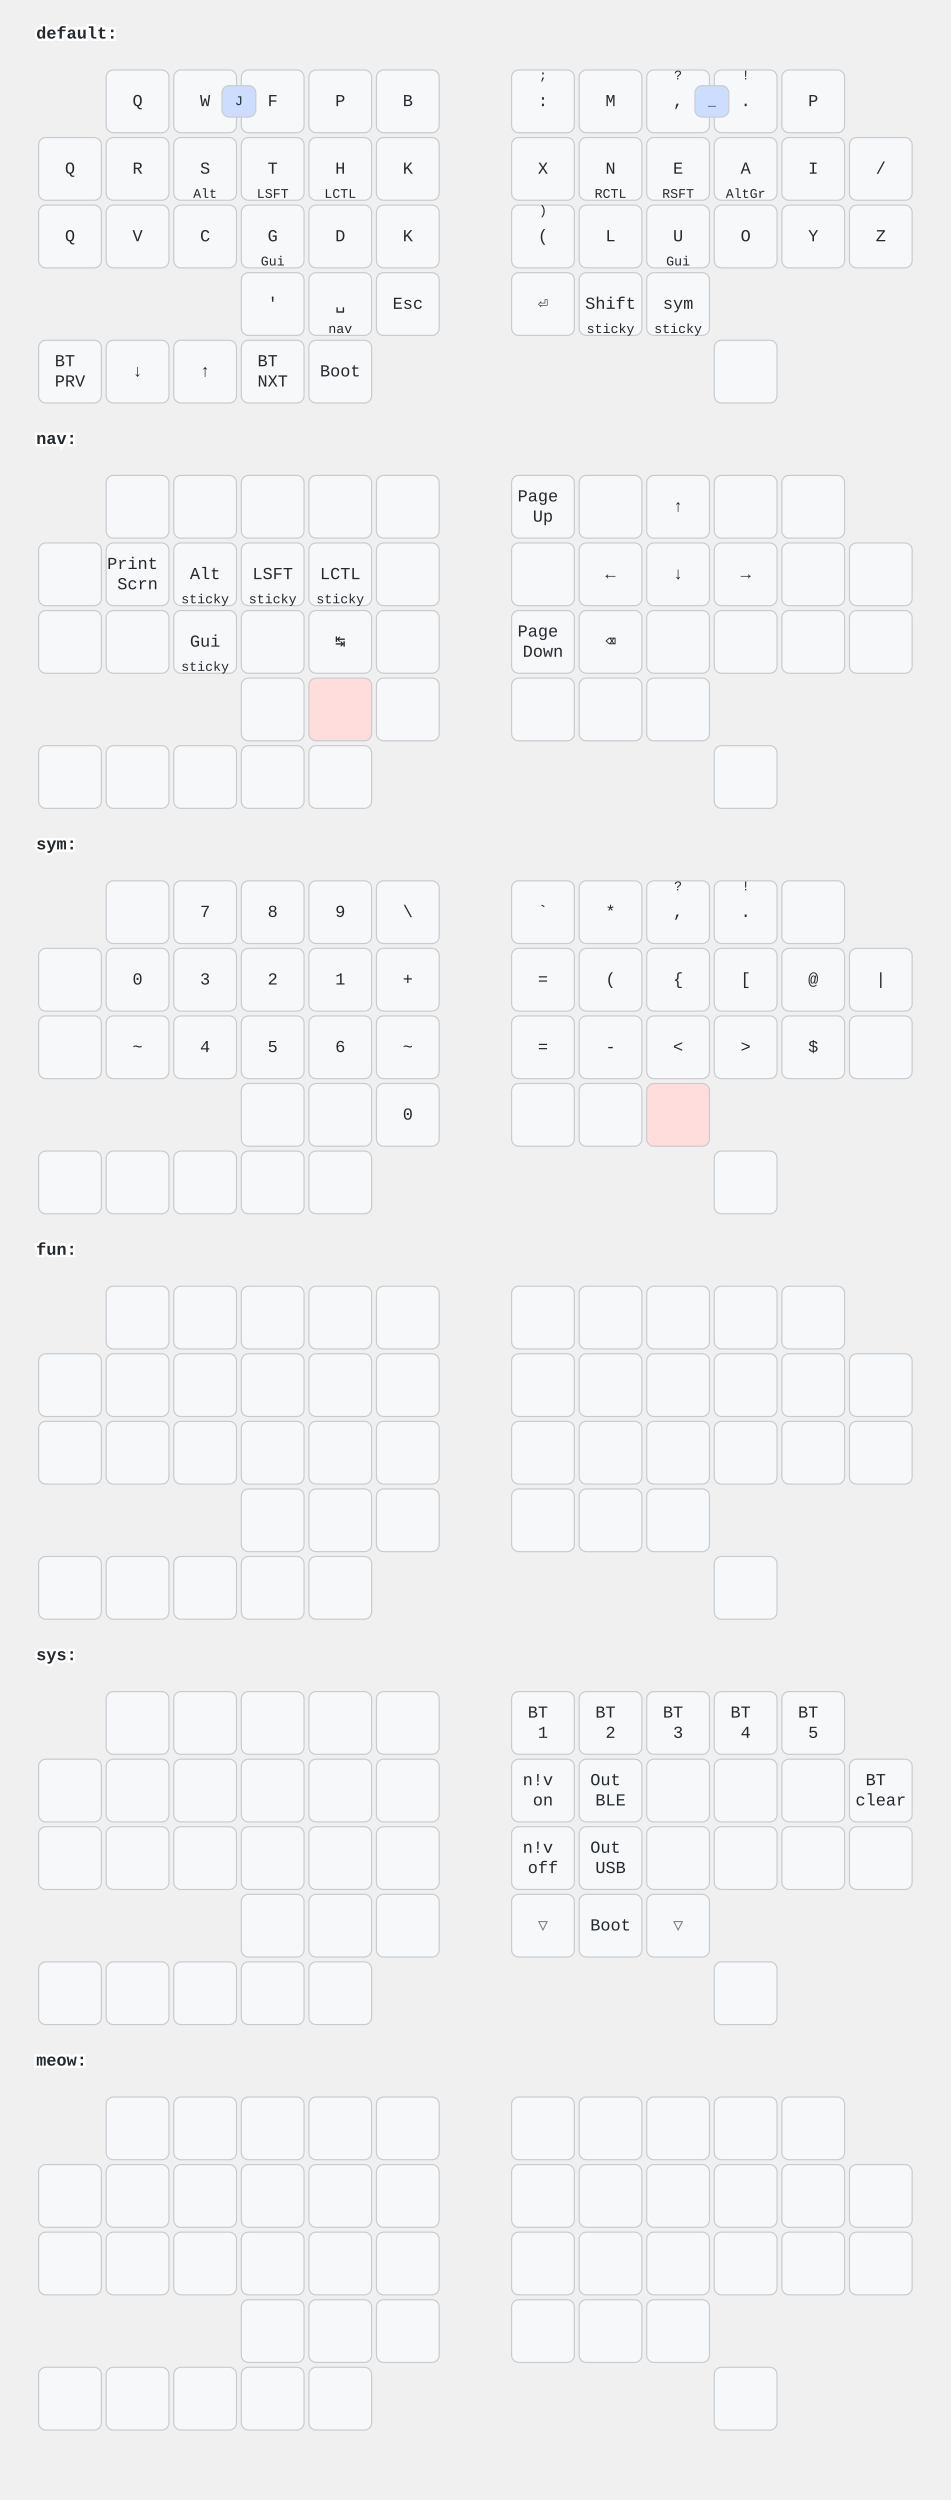
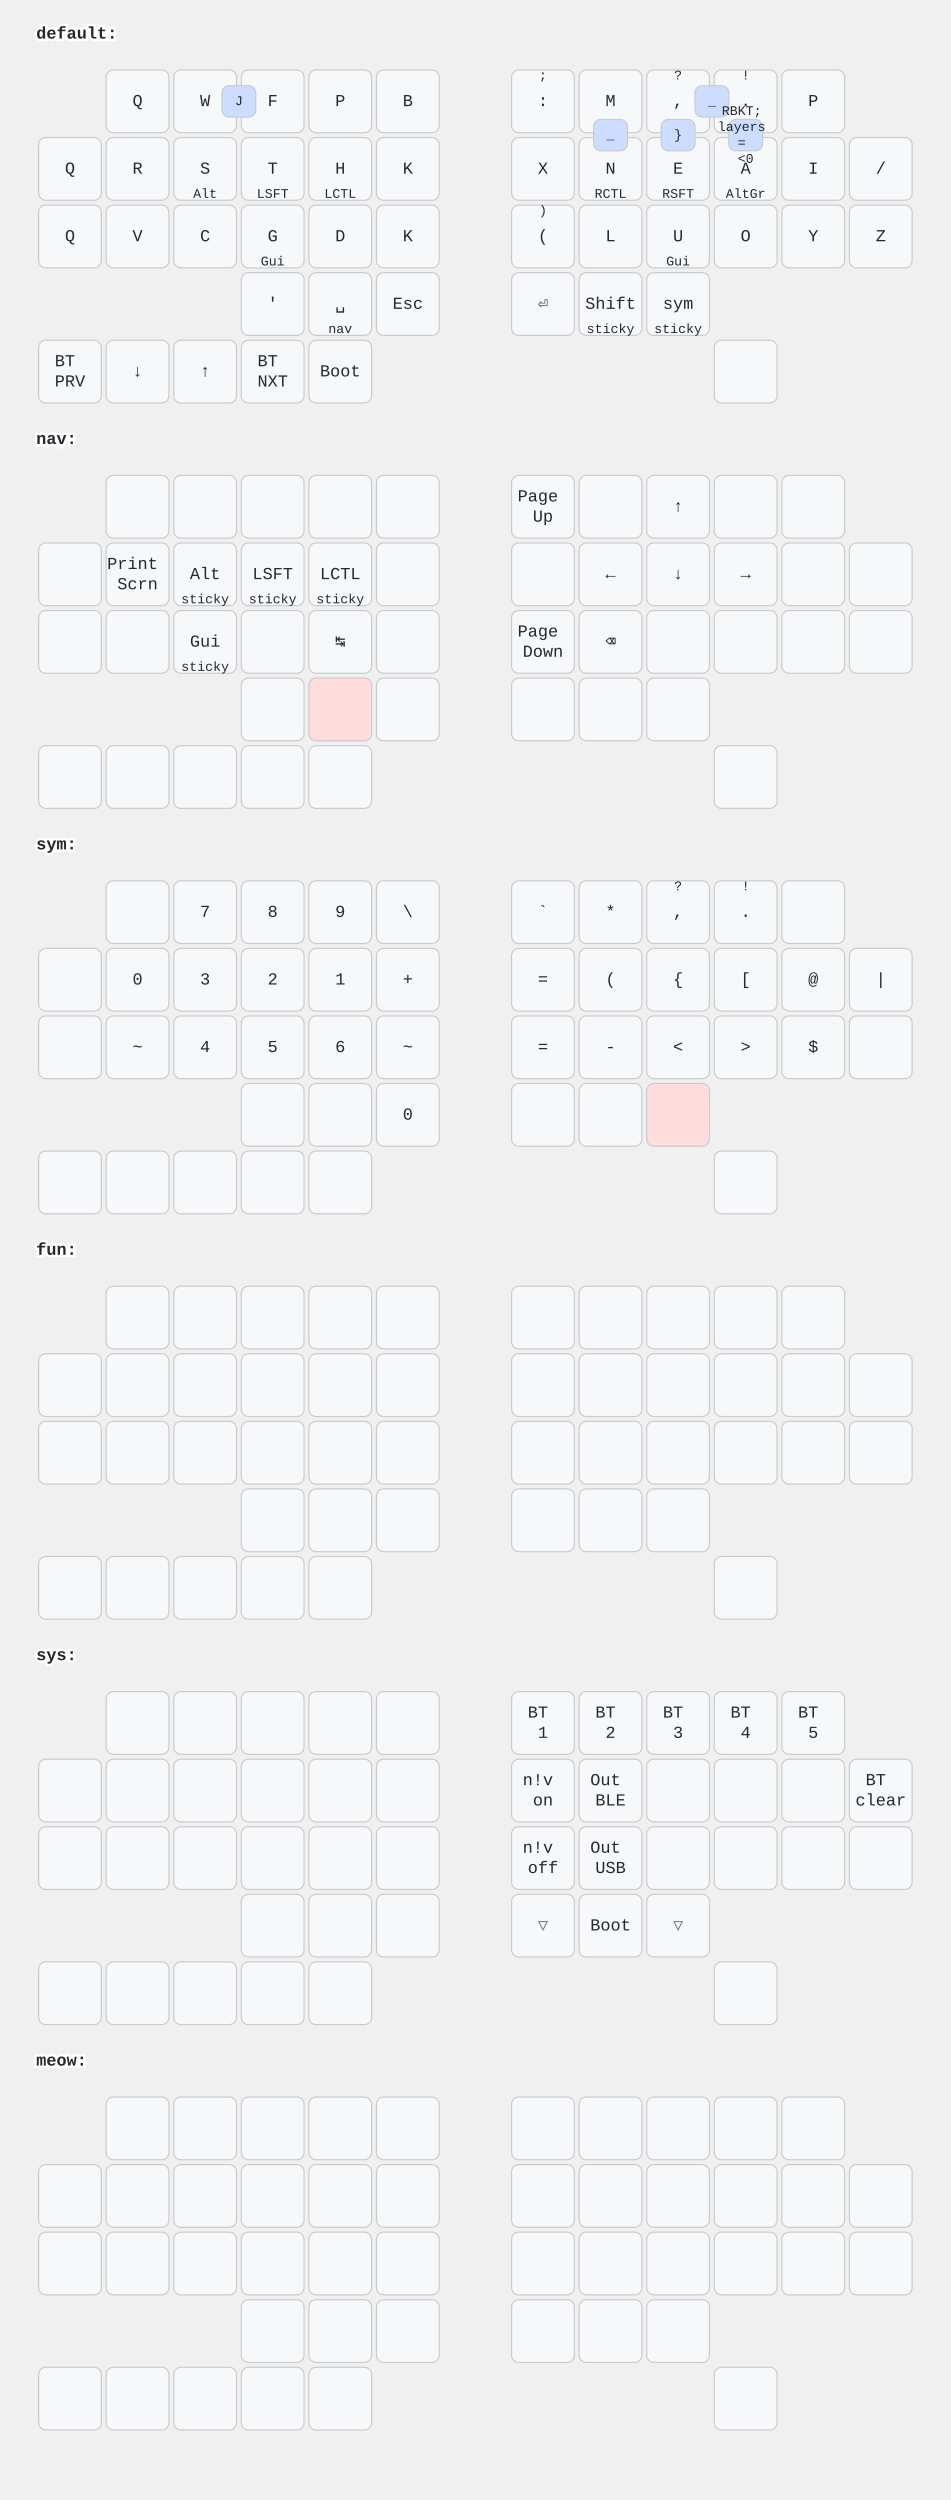
<svg xmlns="http://www.w3.org/2000/svg" width="788" height="2072" viewBox="0 0 788 2072" class="keymap">
  <style>/* inherit to force styles through use tags */
svg path {
    fill: inherit;
}

/* font and background color specifications */
svg.keymap {
    font-family: SFMono-Regular,Consolas,Liberation Mono,Menlo,monospace;
    font-size: 14px;
    font-kerning: normal;
    text-rendering: optimizeLegibility;
    fill: #24292e;
}

/* default key styling */
rect.key {
    fill: #f6f8fa;
}

rect.key, rect.combo {
    stroke: #c9cccf;
    stroke-width: 1;
}

/* default key side styling, only used is draw_key_sides is set */
rect.side {
    filter: brightness(90%);
}

/* color accent for combo boxes */
rect.combo, rect.combo-separate {
    fill: #cdf;
}

/* color accent for held keys */
rect.held, rect.combo.held {
    fill: #fdd;
}

/* color accent for ghost (optional) keys */
rect.ghost, rect.combo.ghost {
    stroke-dasharray: 4, 4;
    stroke-width: 2;
}

text {
    text-anchor: middle;
    dominant-baseline: middle;
}

/* styling for layer labels */
text.label {
    font-weight: bold;
    text-anchor: start;
    stroke: white;
    stroke-width: 4;
    paint-order: stroke;
}

/* styling for optional footer */
text.footer {
    text-anchor: end;
    dominant-baseline: auto;
    stroke: white;
    stroke-width: 4;
    paint-order: stroke;
}

/* styling for combo tap, and key hold/shifted label text */
text.combo, text.hold, text.shifted {
    font-size: 11px;
}

text.hold {
    text-anchor: middle;
    dominant-baseline: auto;
}

text.shifted {
    text-anchor: middle;
    dominant-baseline: hanging;
}

/* styling for hold/shifted label text in combo box */
text.combo.hold, text.combo.shifted {
    font-size: 8px;
}

/* lighter symbol for transparent keys */
text.trans {
    fill: #7b7e81;
}

/* styling for combo dendrons */
path.combo {
    stroke-width: 1;
    stroke: gray;
    fill: none;
}

/* Start Tabler Icons Cleanup */
/* cannot use height/width with glyphs */
.icon-tabler &gt; path {
    fill: inherit;
    stroke: inherit;
    stroke-width: 2;
}
/* hide tabler's default box */
.icon-tabler &gt; path[stroke="none"][fill="none"] {
    visibility: hidden;
}
/* End Tabler Icons Cleanup */
</style>
  <g transform="translate(30, 0)" class="layer-default">
    <text x="0" y="28" class="label">default:</text>
    <g transform="translate(0, 56)">
      <g transform="translate(84, 28)" class="key keypos-0">
        <rect rx="6" ry="6" x="-26" y="-26" width="52" height="52" class="key" />
        <text x="0" y="0" class="key tap">Q</text>
      </g>
      <g transform="translate(140, 28)" class="key keypos-1">
        <rect rx="6" ry="6" x="-26" y="-26" width="52" height="52" class="key" />
        <text x="0" y="0" class="key tap">W</text>
      </g>
      <g transform="translate(196, 28)" class="key keypos-2">
        <rect rx="6" ry="6" x="-26" y="-26" width="52" height="52" class="key" />
        <text x="0" y="0" class="key tap">F</text>
      </g>
      <g transform="translate(252, 28)" class="key keypos-3">
        <rect rx="6" ry="6" x="-26" y="-26" width="52" height="52" class="key" />
        <text x="0" y="0" class="key tap">P</text>
      </g>
      <g transform="translate(308, 28)" class="key keypos-4">
        <rect rx="6" ry="6" x="-26" y="-26" width="52" height="52" class="key" />
        <text x="0" y="0" class="key tap">B</text>
      </g>
      <g transform="translate(420, 28)" class="key keypos-5">
        <rect rx="6" ry="6" x="-26" y="-26" width="52" height="52" class="key" />
        <text x="0" y="0" class="key tap">:</text>
        <text x="0" y="-24" class="key shifted">;</text>
      </g>
      <g transform="translate(476, 28)" class="key keypos-6">
        <rect rx="6" ry="6" x="-26" y="-26" width="52" height="52" class="key" />
        <text x="0" y="0" class="key tap">M</text>
      </g>
      <g transform="translate(532, 28)" class="key keypos-7">
        <rect rx="6" ry="6" x="-26" y="-26" width="52" height="52" class="key" />
        <text x="0" y="0" class="key tap">,</text>
        <text x="0" y="-24" class="key shifted">?</text>
      </g>
      <g transform="translate(588, 28)" class="key keypos-8">
        <rect rx="6" ry="6" x="-26" y="-26" width="52" height="52" class="key" />
        <text x="0" y="0" class="key tap">.</text>
        <text x="0" y="-24" class="key shifted">!</text>
      </g>
      <g transform="translate(644, 28)" class="key keypos-9">
        <rect rx="6" ry="6" x="-26" y="-26" width="52" height="52" class="key" />
        <text x="0" y="0" class="key tap">P</text>
      </g>
      <g transform="translate(28, 84)" class="key keypos-10">
        <rect rx="6" ry="6" x="-26" y="-26" width="52" height="52" class="key" />
        <text x="0" y="0" class="key tap">Q</text>
      </g>
      <g transform="translate(84, 84)" class="key keypos-11">
        <rect rx="6" ry="6" x="-26" y="-26" width="52" height="52" class="key" />
        <text x="0" y="0" class="key tap">R</text>
      </g>
      <g transform="translate(140, 84)" class="key keypos-12">
        <rect rx="6" ry="6" x="-26" y="-26" width="52" height="52" class="key" />
        <text x="0" y="0" class="key tap">S</text>
        <text x="0" y="24" class="key hold">Alt</text>
      </g>
      <g transform="translate(196, 84)" class="key keypos-13">
        <rect rx="6" ry="6" x="-26" y="-26" width="52" height="52" class="key" />
        <text x="0" y="0" class="key tap">T</text>
        <text x="0" y="24" class="key hold">LSFT</text>
      </g>
      <g transform="translate(252, 84)" class="key keypos-14">
        <rect rx="6" ry="6" x="-26" y="-26" width="52" height="52" class="key" />
        <text x="0" y="0" class="key tap">H</text>
        <text x="0" y="24" class="key hold">LCTL</text>
      </g>
      <g transform="translate(308, 84)" class="key keypos-15">
        <rect rx="6" ry="6" x="-26" y="-26" width="52" height="52" class="key" />
        <text x="0" y="0" class="key tap">K</text>
      </g>
      <g transform="translate(420, 84)" class="key keypos-16">
        <rect rx="6" ry="6" x="-26" y="-26" width="52" height="52" class="key" />
        <text x="0" y="0" class="key tap">X</text>
      </g>
      <g transform="translate(476, 84)" class="key keypos-17">
        <rect rx="6" ry="6" x="-26" y="-26" width="52" height="52" class="key" />
        <text x="0" y="0" class="key tap">N</text>
        <text x="0" y="24" class="key hold">RCTL</text>
      </g>
      <g transform="translate(532, 84)" class="key keypos-18">
        <rect rx="6" ry="6" x="-26" y="-26" width="52" height="52" class="key" />
        <text x="0" y="0" class="key tap">E</text>
        <text x="0" y="24" class="key hold">RSFT</text>
      </g>
      <g transform="translate(588, 84)" class="key keypos-19">
        <rect rx="6" ry="6" x="-26" y="-26" width="52" height="52" class="key" />
        <text x="0" y="0" class="key tap">A</text>
        <text x="0" y="24" class="key hold">AltGr</text>
      </g>
      <g transform="translate(644, 84)" class="key keypos-20">
        <rect rx="6" ry="6" x="-26" y="-26" width="52" height="52" class="key" />
        <text x="0" y="0" class="key tap">I</text>
      </g>
      <g transform="translate(700, 84)" class="key keypos-21">
        <rect rx="6" ry="6" x="-26" y="-26" width="52" height="52" class="key" />
        <text x="0" y="0" class="key tap">/</text>
      </g>
      <g transform="translate(28, 140)" class="key keypos-22">
        <rect rx="6" ry="6" x="-26" y="-26" width="52" height="52" class="key" />
        <text x="0" y="0" class="key tap">Q</text>
      </g>
      <g transform="translate(84, 140)" class="key keypos-23">
        <rect rx="6" ry="6" x="-26" y="-26" width="52" height="52" class="key" />
        <text x="0" y="0" class="key tap">V</text>
      </g>
      <g transform="translate(140, 140)" class="key keypos-24">
        <rect rx="6" ry="6" x="-26" y="-26" width="52" height="52" class="key" />
        <text x="0" y="0" class="key tap">C</text>
      </g>
      <g transform="translate(196, 140)" class="key keypos-25">
        <rect rx="6" ry="6" x="-26" y="-26" width="52" height="52" class="key" />
        <text x="0" y="0" class="key tap">G</text>
        <text x="0" y="24" class="key hold">Gui</text>
      </g>
      <g transform="translate(252, 140)" class="key keypos-26">
        <rect rx="6" ry="6" x="-26" y="-26" width="52" height="52" class="key" />
        <text x="0" y="0" class="key tap">D</text>
      </g>
      <g transform="translate(308, 140)" class="key keypos-27">
        <rect rx="6" ry="6" x="-26" y="-26" width="52" height="52" class="key" />
        <text x="0" y="0" class="key tap">K</text>
      </g>
      <g transform="translate(420, 140)" class="key keypos-28">
        <rect rx="6" ry="6" x="-26" y="-26" width="52" height="52" class="key" />
        <text x="0" y="0" class="key tap">(</text>
        <text x="0" y="-24" class="key shifted">)</text>
      </g>
      <g transform="translate(476, 140)" class="key keypos-29">
        <rect rx="6" ry="6" x="-26" y="-26" width="52" height="52" class="key" />
        <text x="0" y="0" class="key tap">L</text>
      </g>
      <g transform="translate(532, 140)" class="key keypos-30">
        <rect rx="6" ry="6" x="-26" y="-26" width="52" height="52" class="key" />
        <text x="0" y="0" class="key tap">U</text>
        <text x="0" y="24" class="key hold">Gui</text>
      </g>
      <g transform="translate(588, 140)" class="key keypos-31">
        <rect rx="6" ry="6" x="-26" y="-26" width="52" height="52" class="key" />
        <text x="0" y="0" class="key tap">O</text>
      </g>
      <g transform="translate(644, 140)" class="key keypos-32">
        <rect rx="6" ry="6" x="-26" y="-26" width="52" height="52" class="key" />
        <text x="0" y="0" class="key tap">Y</text>
      </g>
      <g transform="translate(700, 140)" class="key keypos-33">
        <rect rx="6" ry="6" x="-26" y="-26" width="52" height="52" class="key" />
        <text x="0" y="0" class="key tap">Z</text>
      </g>
      <g transform="translate(196, 196)" class="key keypos-34">
        <rect rx="6" ry="6" x="-26" y="-26" width="52" height="52" class="key" />
        <text x="0" y="0" class="key tap">'</text>
      </g>
      <g transform="translate(252, 196)" class="key keypos-35">
        <rect rx="6" ry="6" x="-26" y="-26" width="52" height="52" class="key" />
        <text x="0" y="0" class="key tap">␣</text>
        <text x="0" y="24" class="key hold">nav</text>
      </g>
      <g transform="translate(308, 196)" class="key keypos-36">
        <rect rx="6" ry="6" x="-26" y="-26" width="52" height="52" class="key" />
        <text x="0" y="0" class="key tap">Esc</text>
      </g>
      <g transform="translate(420, 196)" class="key keypos-37">
        <rect rx="6" ry="6" x="-26" y="-26" width="52" height="52" class="key" />
        <text x="0" y="0" class="key tap">⏎</text>
      </g>
      <g transform="translate(476, 196)" class="key keypos-38">
        <rect rx="6" ry="6" x="-26" y="-26" width="52" height="52" class="key" />
        <text x="0" y="0" class="key tap">Shift</text>
        <text x="0" y="24" class="key hold">sticky</text>
      </g>
      <g transform="translate(532, 196)" class="key keypos-39">
        <rect rx="6" ry="6" x="-26" y="-26" width="52" height="52" class="key" />
        <text x="0" y="0" class="key tap">sym</text>
        <text x="0" y="24" class="key hold">sticky</text>
      </g>
      <g transform="translate(28, 252)" class="key keypos-40">
        <rect rx="6" ry="6" x="-26" y="-26" width="52" height="52" class="key" />
        <text x="0" y="0" class="key tap">
          <tspan x="0" dy="-0.6em">BT</tspan>
          <tspan x="0" dy="1.2em">PRV</tspan>
        </text>
      </g>
      <g transform="translate(84, 252)" class="key keypos-41">
        <rect rx="6" ry="6" x="-26" y="-26" width="52" height="52" class="key" />
        <text x="0" y="0" class="key tap">↓</text>
      </g>
      <g transform="translate(140, 252)" class="key keypos-42">
        <rect rx="6" ry="6" x="-26" y="-26" width="52" height="52" class="key" />
        <text x="0" y="0" class="key tap">↑</text>
      </g>
      <g transform="translate(196, 252)" class="key keypos-43">
        <rect rx="6" ry="6" x="-26" y="-26" width="52" height="52" class="key" />
        <text x="0" y="0" class="key tap">
          <tspan x="0" dy="-0.6em">BT</tspan>
          <tspan x="0" dy="1.2em">NXT</tspan>
        </text>
      </g>
      <g transform="translate(252, 252)" class="key keypos-44">
        <rect rx="6" ry="6" x="-26" y="-26" width="52" height="52" class="key" />
        <text x="0" y="0" class="key tap">Boot</text>
      </g>
      <g transform="translate(588, 252)" class="key keypos-45">
        <rect rx="6" ry="6" x="-26" y="-26" width="52" height="52" class="key" />
      </g>
      <g class="combo combopos-0">
        <rect rx="6" ry="6" x="154" y="15" width="28" height="26" class="combo" />
        <text x="168" y="28" class="combo tap">J</text>
      </g>
      <g class="combo combopos-1">
        <rect rx="6" ry="6" x="546" y="15" width="28" height="26" class="combo" />
        <text x="560" y="28" class="combo tap">_</text>
      </g>
+       <g class="combo combopos-2">
+         <rect rx="6" ry="6" x="462" y="43" width="28" height="26" class="combo" />
+         <text x="476" y="56" class="combo tap">_</text>
+       </g>
+       <g class="combo combopos-3">
+         <rect rx="6" ry="6" x="574" y="43" width="28" height="26" class="combo" />
+         <text x="588" y="56" class="combo tap">
+           <tspan x="588" dy="-1.8em">RBKT;</tspan>
+           <tspan x="588" dy="1.2em">layers</tspan>
+           <tspan x="588" dy="1.2em">=</tspan>
+           <tspan x="588" dy="1.2em">&lt;0</tspan>
+         </text>
+       </g>
+       <g class="combo combopos-4">
+         <rect rx="6" ry="6" x="518" y="43" width="28" height="26" class="combo" />
+         <text x="532" y="56" class="combo tap">}</text>
+       </g>
    </g>
  </g>
  <g transform="translate(30, 336)" class="layer-nav">
    <text x="0" y="28" class="label">nav:</text>
    <g transform="translate(0, 56)">
      <g transform="translate(84, 28)" class="key keypos-0">
        <rect rx="6" ry="6" x="-26" y="-26" width="52" height="52" class="key" />
      </g>
      <g transform="translate(140, 28)" class="key keypos-1">
        <rect rx="6" ry="6" x="-26" y="-26" width="52" height="52" class="key" />
      </g>
      <g transform="translate(196, 28)" class="key keypos-2">
        <rect rx="6" ry="6" x="-26" y="-26" width="52" height="52" class="key" />
      </g>
      <g transform="translate(252, 28)" class="key keypos-3">
        <rect rx="6" ry="6" x="-26" y="-26" width="52" height="52" class="key" />
      </g>
      <g transform="translate(308, 28)" class="key keypos-4">
        <rect rx="6" ry="6" x="-26" y="-26" width="52" height="52" class="key" />
      </g>
      <g transform="translate(420, 28)" class="key keypos-5">
        <rect rx="6" ry="6" x="-26" y="-26" width="52" height="52" class="key" />
        <text x="0" y="0" class="key tap">
          <tspan x="0" dy="-0.6em">Page</tspan>
          <tspan x="0" dy="1.2em">Up</tspan>
        </text>
      </g>
      <g transform="translate(476, 28)" class="key keypos-6">
        <rect rx="6" ry="6" x="-26" y="-26" width="52" height="52" class="key" />
      </g>
      <g transform="translate(532, 28)" class="key keypos-7">
        <rect rx="6" ry="6" x="-26" y="-26" width="52" height="52" class="key" />
        <text x="0" y="0" class="key tap">↑</text>
      </g>
      <g transform="translate(588, 28)" class="key keypos-8">
        <rect rx="6" ry="6" x="-26" y="-26" width="52" height="52" class="key" />
      </g>
      <g transform="translate(644, 28)" class="key keypos-9">
        <rect rx="6" ry="6" x="-26" y="-26" width="52" height="52" class="key" />
      </g>
      <g transform="translate(28, 84)" class="key keypos-10">
        <rect rx="6" ry="6" x="-26" y="-26" width="52" height="52" class="key" />
      </g>
      <g transform="translate(84, 84)" class="key keypos-11">
        <rect rx="6" ry="6" x="-26" y="-26" width="52" height="52" class="key" />
        <text x="0" y="0" class="key tap">
          <tspan x="0" dy="-0.6em">Print</tspan>
          <tspan x="0" dy="1.2em">Scrn</tspan>
        </text>
      </g>
      <g transform="translate(140, 84)" class="key keypos-12">
        <rect rx="6" ry="6" x="-26" y="-26" width="52" height="52" class="key" />
        <text x="0" y="0" class="key tap">Alt</text>
        <text x="0" y="24" class="key hold">sticky</text>
      </g>
      <g transform="translate(196, 84)" class="key keypos-13">
        <rect rx="6" ry="6" x="-26" y="-26" width="52" height="52" class="key" />
        <text x="0" y="0" class="key tap">LSFT</text>
        <text x="0" y="24" class="key hold">sticky</text>
      </g>
      <g transform="translate(252, 84)" class="key keypos-14">
        <rect rx="6" ry="6" x="-26" y="-26" width="52" height="52" class="key" />
        <text x="0" y="0" class="key tap">LCTL</text>
        <text x="0" y="24" class="key hold">sticky</text>
      </g>
      <g transform="translate(308, 84)" class="key keypos-15">
        <rect rx="6" ry="6" x="-26" y="-26" width="52" height="52" class="key" />
      </g>
      <g transform="translate(420, 84)" class="key keypos-16">
        <rect rx="6" ry="6" x="-26" y="-26" width="52" height="52" class="key" />
      </g>
      <g transform="translate(476, 84)" class="key keypos-17">
        <rect rx="6" ry="6" x="-26" y="-26" width="52" height="52" class="key" />
        <text x="0" y="0" class="key tap">←</text>
      </g>
      <g transform="translate(532, 84)" class="key keypos-18">
        <rect rx="6" ry="6" x="-26" y="-26" width="52" height="52" class="key" />
        <text x="0" y="0" class="key tap">↓</text>
      </g>
      <g transform="translate(588, 84)" class="key keypos-19">
        <rect rx="6" ry="6" x="-26" y="-26" width="52" height="52" class="key" />
        <text x="0" y="0" class="key tap">→</text>
      </g>
      <g transform="translate(644, 84)" class="key keypos-20">
        <rect rx="6" ry="6" x="-26" y="-26" width="52" height="52" class="key" />
      </g>
      <g transform="translate(700, 84)" class="key keypos-21">
        <rect rx="6" ry="6" x="-26" y="-26" width="52" height="52" class="key" />
      </g>
      <g transform="translate(28, 140)" class="key keypos-22">
        <rect rx="6" ry="6" x="-26" y="-26" width="52" height="52" class="key" />
      </g>
      <g transform="translate(84, 140)" class="key keypos-23">
        <rect rx="6" ry="6" x="-26" y="-26" width="52" height="52" class="key" />
      </g>
      <g transform="translate(140, 140)" class="key keypos-24">
        <rect rx="6" ry="6" x="-26" y="-26" width="52" height="52" class="key" />
        <text x="0" y="0" class="key tap">Gui</text>
        <text x="0" y="24" class="key hold">sticky</text>
      </g>
      <g transform="translate(196, 140)" class="key keypos-25">
        <rect rx="6" ry="6" x="-26" y="-26" width="52" height="52" class="key" />
      </g>
      <g transform="translate(252, 140)" class="key keypos-26">
        <rect rx="6" ry="6" x="-26" y="-26" width="52" height="52" class="key" />
        <text x="0" y="0" class="key tap">↹</text>
      </g>
      <g transform="translate(308, 140)" class="key keypos-27">
        <rect rx="6" ry="6" x="-26" y="-26" width="52" height="52" class="key" />
      </g>
      <g transform="translate(420, 140)" class="key keypos-28">
        <rect rx="6" ry="6" x="-26" y="-26" width="52" height="52" class="key" />
        <text x="0" y="0" class="key tap">
          <tspan x="0" dy="-0.6em">Page</tspan>
          <tspan x="0" dy="1.2em">Down</tspan>
        </text>
      </g>
      <g transform="translate(476, 140)" class="key keypos-29">
        <rect rx="6" ry="6" x="-26" y="-26" width="52" height="52" class="key" />
        <text x="0" y="0" class="key tap">⌫</text>
      </g>
      <g transform="translate(532, 140)" class="key keypos-30">
        <rect rx="6" ry="6" x="-26" y="-26" width="52" height="52" class="key" />
      </g>
      <g transform="translate(588, 140)" class="key keypos-31">
        <rect rx="6" ry="6" x="-26" y="-26" width="52" height="52" class="key" />
      </g>
      <g transform="translate(644, 140)" class="key keypos-32">
        <rect rx="6" ry="6" x="-26" y="-26" width="52" height="52" class="key" />
      </g>
      <g transform="translate(700, 140)" class="key keypos-33">
        <rect rx="6" ry="6" x="-26" y="-26" width="52" height="52" class="key" />
      </g>
      <g transform="translate(196, 196)" class="key keypos-34">
        <rect rx="6" ry="6" x="-26" y="-26" width="52" height="52" class="key" />
      </g>
      <g transform="translate(252, 196)" class="key held keypos-35">
        <rect rx="6" ry="6" x="-26" y="-26" width="52" height="52" class="key held" />
      </g>
      <g transform="translate(308, 196)" class="key keypos-36">
        <rect rx="6" ry="6" x="-26" y="-26" width="52" height="52" class="key" />
      </g>
      <g transform="translate(420, 196)" class="key keypos-37">
        <rect rx="6" ry="6" x="-26" y="-26" width="52" height="52" class="key" />
      </g>
      <g transform="translate(476, 196)" class="key keypos-38">
        <rect rx="6" ry="6" x="-26" y="-26" width="52" height="52" class="key" />
      </g>
      <g transform="translate(532, 196)" class="key keypos-39">
        <rect rx="6" ry="6" x="-26" y="-26" width="52" height="52" class="key" />
      </g>
      <g transform="translate(28, 252)" class="key keypos-40">
        <rect rx="6" ry="6" x="-26" y="-26" width="52" height="52" class="key" />
      </g>
      <g transform="translate(84, 252)" class="key keypos-41">
        <rect rx="6" ry="6" x="-26" y="-26" width="52" height="52" class="key" />
      </g>
      <g transform="translate(140, 252)" class="key keypos-42">
        <rect rx="6" ry="6" x="-26" y="-26" width="52" height="52" class="key" />
      </g>
      <g transform="translate(196, 252)" class="key keypos-43">
        <rect rx="6" ry="6" x="-26" y="-26" width="52" height="52" class="key" />
      </g>
      <g transform="translate(252, 252)" class="key keypos-44">
        <rect rx="6" ry="6" x="-26" y="-26" width="52" height="52" class="key" />
      </g>
      <g transform="translate(588, 252)" class="key keypos-45">
        <rect rx="6" ry="6" x="-26" y="-26" width="52" height="52" class="key" />
      </g>
    </g>
  </g>
  <g transform="translate(30, 672)" class="layer-sym">
    <text x="0" y="28" class="label">sym:</text>
    <g transform="translate(0, 56)">
      <g transform="translate(84, 28)" class="key keypos-0">
        <rect rx="6" ry="6" x="-26" y="-26" width="52" height="52" class="key" />
      </g>
      <g transform="translate(140, 28)" class="key keypos-1">
        <rect rx="6" ry="6" x="-26" y="-26" width="52" height="52" class="key" />
        <text x="0" y="0" class="key tap">7</text>
      </g>
      <g transform="translate(196, 28)" class="key keypos-2">
        <rect rx="6" ry="6" x="-26" y="-26" width="52" height="52" class="key" />
        <text x="0" y="0" class="key tap">8</text>
      </g>
      <g transform="translate(252, 28)" class="key keypos-3">
        <rect rx="6" ry="6" x="-26" y="-26" width="52" height="52" class="key" />
        <text x="0" y="0" class="key tap">9</text>
      </g>
      <g transform="translate(308, 28)" class="key keypos-4">
        <rect rx="6" ry="6" x="-26" y="-26" width="52" height="52" class="key" />
        <text x="0" y="0" class="key tap">\</text>
      </g>
      <g transform="translate(420, 28)" class="key keypos-5">
        <rect rx="6" ry="6" x="-26" y="-26" width="52" height="52" class="key" />
        <text x="0" y="0" class="key tap">`</text>
      </g>
      <g transform="translate(476, 28)" class="key keypos-6">
        <rect rx="6" ry="6" x="-26" y="-26" width="52" height="52" class="key" />
        <text x="0" y="0" class="key tap">*</text>
      </g>
      <g transform="translate(532, 28)" class="key keypos-7">
        <rect rx="6" ry="6" x="-26" y="-26" width="52" height="52" class="key" />
        <text x="0" y="0" class="key tap">,</text>
        <text x="0" y="-24" class="key shifted">?</text>
      </g>
      <g transform="translate(588, 28)" class="key keypos-8">
        <rect rx="6" ry="6" x="-26" y="-26" width="52" height="52" class="key" />
        <text x="0" y="0" class="key tap">.</text>
        <text x="0" y="-24" class="key shifted">!</text>
      </g>
      <g transform="translate(644, 28)" class="key keypos-9">
        <rect rx="6" ry="6" x="-26" y="-26" width="52" height="52" class="key" />
      </g>
      <g transform="translate(28, 84)" class="key keypos-10">
        <rect rx="6" ry="6" x="-26" y="-26" width="52" height="52" class="key" />
      </g>
      <g transform="translate(84, 84)" class="key keypos-11">
        <rect rx="6" ry="6" x="-26" y="-26" width="52" height="52" class="key" />
        <text x="0" y="0" class="key tap">0</text>
      </g>
      <g transform="translate(140, 84)" class="key keypos-12">
        <rect rx="6" ry="6" x="-26" y="-26" width="52" height="52" class="key" />
        <text x="0" y="0" class="key tap">3</text>
      </g>
      <g transform="translate(196, 84)" class="key keypos-13">
        <rect rx="6" ry="6" x="-26" y="-26" width="52" height="52" class="key" />
        <text x="0" y="0" class="key tap">2</text>
      </g>
      <g transform="translate(252, 84)" class="key keypos-14">
        <rect rx="6" ry="6" x="-26" y="-26" width="52" height="52" class="key" />
        <text x="0" y="0" class="key tap">1</text>
      </g>
      <g transform="translate(308, 84)" class="key keypos-15">
        <rect rx="6" ry="6" x="-26" y="-26" width="52" height="52" class="key" />
        <text x="0" y="0" class="key tap">+</text>
      </g>
      <g transform="translate(420, 84)" class="key keypos-16">
        <rect rx="6" ry="6" x="-26" y="-26" width="52" height="52" class="key" />
        <text x="0" y="0" class="key tap">=</text>
      </g>
      <g transform="translate(476, 84)" class="key keypos-17">
        <rect rx="6" ry="6" x="-26" y="-26" width="52" height="52" class="key" />
        <text x="0" y="0" class="key tap">(</text>
      </g>
      <g transform="translate(532, 84)" class="key keypos-18">
        <rect rx="6" ry="6" x="-26" y="-26" width="52" height="52" class="key" />
        <text x="0" y="0" class="key tap">{</text>
      </g>
      <g transform="translate(588, 84)" class="key keypos-19">
        <rect rx="6" ry="6" x="-26" y="-26" width="52" height="52" class="key" />
        <text x="0" y="0" class="key tap">[</text>
      </g>
      <g transform="translate(644, 84)" class="key keypos-20">
        <rect rx="6" ry="6" x="-26" y="-26" width="52" height="52" class="key" />
        <text x="0" y="0" class="key tap">@</text>
      </g>
      <g transform="translate(700, 84)" class="key keypos-21">
        <rect rx="6" ry="6" x="-26" y="-26" width="52" height="52" class="key" />
        <text x="0" y="0" class="key tap">|</text>
      </g>
      <g transform="translate(28, 140)" class="key keypos-22">
        <rect rx="6" ry="6" x="-26" y="-26" width="52" height="52" class="key" />
      </g>
      <g transform="translate(84, 140)" class="key keypos-23">
        <rect rx="6" ry="6" x="-26" y="-26" width="52" height="52" class="key" />
        <text x="0" y="0" class="key tap">~</text>
      </g>
      <g transform="translate(140, 140)" class="key keypos-24">
        <rect rx="6" ry="6" x="-26" y="-26" width="52" height="52" class="key" />
        <text x="0" y="0" class="key tap">4</text>
      </g>
      <g transform="translate(196, 140)" class="key keypos-25">
        <rect rx="6" ry="6" x="-26" y="-26" width="52" height="52" class="key" />
        <text x="0" y="0" class="key tap">5</text>
      </g>
      <g transform="translate(252, 140)" class="key keypos-26">
        <rect rx="6" ry="6" x="-26" y="-26" width="52" height="52" class="key" />
        <text x="0" y="0" class="key tap">6</text>
      </g>
      <g transform="translate(308, 140)" class="key keypos-27">
        <rect rx="6" ry="6" x="-26" y="-26" width="52" height="52" class="key" />
        <text x="0" y="0" class="key tap">~</text>
      </g>
      <g transform="translate(420, 140)" class="key keypos-28">
        <rect rx="6" ry="6" x="-26" y="-26" width="52" height="52" class="key" />
        <text x="0" y="0" class="key tap">=</text>
      </g>
      <g transform="translate(476, 140)" class="key keypos-29">
        <rect rx="6" ry="6" x="-26" y="-26" width="52" height="52" class="key" />
        <text x="0" y="0" class="key tap">-</text>
      </g>
      <g transform="translate(532, 140)" class="key keypos-30">
        <rect rx="6" ry="6" x="-26" y="-26" width="52" height="52" class="key" />
        <text x="0" y="0" class="key tap">&lt;</text>
      </g>
      <g transform="translate(588, 140)" class="key keypos-31">
        <rect rx="6" ry="6" x="-26" y="-26" width="52" height="52" class="key" />
        <text x="0" y="0" class="key tap">&gt;</text>
      </g>
      <g transform="translate(644, 140)" class="key keypos-32">
        <rect rx="6" ry="6" x="-26" y="-26" width="52" height="52" class="key" />
        <text x="0" y="0" class="key tap">$</text>
      </g>
      <g transform="translate(700, 140)" class="key keypos-33">
        <rect rx="6" ry="6" x="-26" y="-26" width="52" height="52" class="key" />
      </g>
      <g transform="translate(196, 196)" class="key keypos-34">
        <rect rx="6" ry="6" x="-26" y="-26" width="52" height="52" class="key" />
      </g>
      <g transform="translate(252, 196)" class="key keypos-35">
        <rect rx="6" ry="6" x="-26" y="-26" width="52" height="52" class="key" />
      </g>
      <g transform="translate(308, 196)" class="key keypos-36">
        <rect rx="6" ry="6" x="-26" y="-26" width="52" height="52" class="key" />
        <text x="0" y="0" class="key tap">0</text>
      </g>
      <g transform="translate(420, 196)" class="key keypos-37">
        <rect rx="6" ry="6" x="-26" y="-26" width="52" height="52" class="key" />
      </g>
      <g transform="translate(476, 196)" class="key keypos-38">
        <rect rx="6" ry="6" x="-26" y="-26" width="52" height="52" class="key" />
      </g>
      <g transform="translate(532, 196)" class="key held keypos-39">
        <rect rx="6" ry="6" x="-26" y="-26" width="52" height="52" class="key held" />
      </g>
      <g transform="translate(28, 252)" class="key keypos-40">
        <rect rx="6" ry="6" x="-26" y="-26" width="52" height="52" class="key" />
      </g>
      <g transform="translate(84, 252)" class="key keypos-41">
        <rect rx="6" ry="6" x="-26" y="-26" width="52" height="52" class="key" />
      </g>
      <g transform="translate(140, 252)" class="key keypos-42">
        <rect rx="6" ry="6" x="-26" y="-26" width="52" height="52" class="key" />
      </g>
      <g transform="translate(196, 252)" class="key keypos-43">
        <rect rx="6" ry="6" x="-26" y="-26" width="52" height="52" class="key" />
      </g>
      <g transform="translate(252, 252)" class="key keypos-44">
        <rect rx="6" ry="6" x="-26" y="-26" width="52" height="52" class="key" />
      </g>
      <g transform="translate(588, 252)" class="key keypos-45">
        <rect rx="6" ry="6" x="-26" y="-26" width="52" height="52" class="key" />
      </g>
    </g>
  </g>
  <g transform="translate(30, 1008)" class="layer-fun">
    <text x="0" y="28" class="label">fun:</text>
    <g transform="translate(0, 56)">
      <g transform="translate(84, 28)" class="key keypos-0">
        <rect rx="6" ry="6" x="-26" y="-26" width="52" height="52" class="key" />
      </g>
      <g transform="translate(140, 28)" class="key keypos-1">
        <rect rx="6" ry="6" x="-26" y="-26" width="52" height="52" class="key" />
      </g>
      <g transform="translate(196, 28)" class="key keypos-2">
        <rect rx="6" ry="6" x="-26" y="-26" width="52" height="52" class="key" />
      </g>
      <g transform="translate(252, 28)" class="key keypos-3">
        <rect rx="6" ry="6" x="-26" y="-26" width="52" height="52" class="key" />
      </g>
      <g transform="translate(308, 28)" class="key keypos-4">
        <rect rx="6" ry="6" x="-26" y="-26" width="52" height="52" class="key" />
      </g>
      <g transform="translate(420, 28)" class="key keypos-5">
        <rect rx="6" ry="6" x="-26" y="-26" width="52" height="52" class="key" />
      </g>
      <g transform="translate(476, 28)" class="key keypos-6">
        <rect rx="6" ry="6" x="-26" y="-26" width="52" height="52" class="key" />
      </g>
      <g transform="translate(532, 28)" class="key keypos-7">
        <rect rx="6" ry="6" x="-26" y="-26" width="52" height="52" class="key" />
      </g>
      <g transform="translate(588, 28)" class="key keypos-8">
        <rect rx="6" ry="6" x="-26" y="-26" width="52" height="52" class="key" />
      </g>
      <g transform="translate(644, 28)" class="key keypos-9">
        <rect rx="6" ry="6" x="-26" y="-26" width="52" height="52" class="key" />
      </g>
      <g transform="translate(28, 84)" class="key keypos-10">
        <rect rx="6" ry="6" x="-26" y="-26" width="52" height="52" class="key" />
      </g>
      <g transform="translate(84, 84)" class="key keypos-11">
        <rect rx="6" ry="6" x="-26" y="-26" width="52" height="52" class="key" />
      </g>
      <g transform="translate(140, 84)" class="key keypos-12">
        <rect rx="6" ry="6" x="-26" y="-26" width="52" height="52" class="key" />
      </g>
      <g transform="translate(196, 84)" class="key keypos-13">
        <rect rx="6" ry="6" x="-26" y="-26" width="52" height="52" class="key" />
      </g>
      <g transform="translate(252, 84)" class="key keypos-14">
        <rect rx="6" ry="6" x="-26" y="-26" width="52" height="52" class="key" />
      </g>
      <g transform="translate(308, 84)" class="key keypos-15">
        <rect rx="6" ry="6" x="-26" y="-26" width="52" height="52" class="key" />
      </g>
      <g transform="translate(420, 84)" class="key keypos-16">
        <rect rx="6" ry="6" x="-26" y="-26" width="52" height="52" class="key" />
      </g>
      <g transform="translate(476, 84)" class="key keypos-17">
        <rect rx="6" ry="6" x="-26" y="-26" width="52" height="52" class="key" />
      </g>
      <g transform="translate(532, 84)" class="key keypos-18">
        <rect rx="6" ry="6" x="-26" y="-26" width="52" height="52" class="key" />
      </g>
      <g transform="translate(588, 84)" class="key keypos-19">
        <rect rx="6" ry="6" x="-26" y="-26" width="52" height="52" class="key" />
      </g>
      <g transform="translate(644, 84)" class="key keypos-20">
        <rect rx="6" ry="6" x="-26" y="-26" width="52" height="52" class="key" />
      </g>
      <g transform="translate(700, 84)" class="key keypos-21">
        <rect rx="6" ry="6" x="-26" y="-26" width="52" height="52" class="key" />
      </g>
      <g transform="translate(28, 140)" class="key keypos-22">
        <rect rx="6" ry="6" x="-26" y="-26" width="52" height="52" class="key" />
      </g>
      <g transform="translate(84, 140)" class="key keypos-23">
        <rect rx="6" ry="6" x="-26" y="-26" width="52" height="52" class="key" />
      </g>
      <g transform="translate(140, 140)" class="key keypos-24">
        <rect rx="6" ry="6" x="-26" y="-26" width="52" height="52" class="key" />
      </g>
      <g transform="translate(196, 140)" class="key keypos-25">
        <rect rx="6" ry="6" x="-26" y="-26" width="52" height="52" class="key" />
      </g>
      <g transform="translate(252, 140)" class="key keypos-26">
        <rect rx="6" ry="6" x="-26" y="-26" width="52" height="52" class="key" />
      </g>
      <g transform="translate(308, 140)" class="key keypos-27">
        <rect rx="6" ry="6" x="-26" y="-26" width="52" height="52" class="key" />
      </g>
      <g transform="translate(420, 140)" class="key keypos-28">
        <rect rx="6" ry="6" x="-26" y="-26" width="52" height="52" class="key" />
      </g>
      <g transform="translate(476, 140)" class="key keypos-29">
        <rect rx="6" ry="6" x="-26" y="-26" width="52" height="52" class="key" />
      </g>
      <g transform="translate(532, 140)" class="key keypos-30">
        <rect rx="6" ry="6" x="-26" y="-26" width="52" height="52" class="key" />
      </g>
      <g transform="translate(588, 140)" class="key keypos-31">
        <rect rx="6" ry="6" x="-26" y="-26" width="52" height="52" class="key" />
      </g>
      <g transform="translate(644, 140)" class="key keypos-32">
        <rect rx="6" ry="6" x="-26" y="-26" width="52" height="52" class="key" />
      </g>
      <g transform="translate(700, 140)" class="key keypos-33">
        <rect rx="6" ry="6" x="-26" y="-26" width="52" height="52" class="key" />
      </g>
      <g transform="translate(196, 196)" class="key keypos-34">
        <rect rx="6" ry="6" x="-26" y="-26" width="52" height="52" class="key" />
      </g>
      <g transform="translate(252, 196)" class="key keypos-35">
        <rect rx="6" ry="6" x="-26" y="-26" width="52" height="52" class="key" />
      </g>
      <g transform="translate(308, 196)" class="key keypos-36">
        <rect rx="6" ry="6" x="-26" y="-26" width="52" height="52" class="key" />
      </g>
      <g transform="translate(420, 196)" class="key keypos-37">
        <rect rx="6" ry="6" x="-26" y="-26" width="52" height="52" class="key" />
      </g>
      <g transform="translate(476, 196)" class="key keypos-38">
        <rect rx="6" ry="6" x="-26" y="-26" width="52" height="52" class="key" />
      </g>
      <g transform="translate(532, 196)" class="key keypos-39">
        <rect rx="6" ry="6" x="-26" y="-26" width="52" height="52" class="key" />
      </g>
      <g transform="translate(28, 252)" class="key keypos-40">
        <rect rx="6" ry="6" x="-26" y="-26" width="52" height="52" class="key" />
      </g>
      <g transform="translate(84, 252)" class="key keypos-41">
        <rect rx="6" ry="6" x="-26" y="-26" width="52" height="52" class="key" />
      </g>
      <g transform="translate(140, 252)" class="key keypos-42">
        <rect rx="6" ry="6" x="-26" y="-26" width="52" height="52" class="key" />
      </g>
      <g transform="translate(196, 252)" class="key keypos-43">
        <rect rx="6" ry="6" x="-26" y="-26" width="52" height="52" class="key" />
      </g>
      <g transform="translate(252, 252)" class="key keypos-44">
        <rect rx="6" ry="6" x="-26" y="-26" width="52" height="52" class="key" />
      </g>
      <g transform="translate(588, 252)" class="key keypos-45">
        <rect rx="6" ry="6" x="-26" y="-26" width="52" height="52" class="key" />
      </g>
    </g>
  </g>
  <g transform="translate(30, 1344)" class="layer-sys">
    <text x="0" y="28" class="label">sys:</text>
    <g transform="translate(0, 56)">
      <g transform="translate(84, 28)" class="key keypos-0">
        <rect rx="6" ry="6" x="-26" y="-26" width="52" height="52" class="key" />
      </g>
      <g transform="translate(140, 28)" class="key keypos-1">
        <rect rx="6" ry="6" x="-26" y="-26" width="52" height="52" class="key" />
      </g>
      <g transform="translate(196, 28)" class="key keypos-2">
        <rect rx="6" ry="6" x="-26" y="-26" width="52" height="52" class="key" />
      </g>
      <g transform="translate(252, 28)" class="key keypos-3">
        <rect rx="6" ry="6" x="-26" y="-26" width="52" height="52" class="key" />
      </g>
      <g transform="translate(308, 28)" class="key keypos-4">
        <rect rx="6" ry="6" x="-26" y="-26" width="52" height="52" class="key" />
      </g>
      <g transform="translate(420, 28)" class="key keypos-5">
        <rect rx="6" ry="6" x="-26" y="-26" width="52" height="52" class="key" />
        <text x="0" y="0" class="key tap">
          <tspan x="0" dy="-0.6em">BT</tspan>
          <tspan x="0" dy="1.2em">1</tspan>
        </text>
      </g>
      <g transform="translate(476, 28)" class="key keypos-6">
        <rect rx="6" ry="6" x="-26" y="-26" width="52" height="52" class="key" />
        <text x="0" y="0" class="key tap">
          <tspan x="0" dy="-0.6em">BT</tspan>
          <tspan x="0" dy="1.2em">2</tspan>
        </text>
      </g>
      <g transform="translate(532, 28)" class="key keypos-7">
        <rect rx="6" ry="6" x="-26" y="-26" width="52" height="52" class="key" />
        <text x="0" y="0" class="key tap">
          <tspan x="0" dy="-0.6em">BT</tspan>
          <tspan x="0" dy="1.2em">3</tspan>
        </text>
      </g>
      <g transform="translate(588, 28)" class="key keypos-8">
        <rect rx="6" ry="6" x="-26" y="-26" width="52" height="52" class="key" />
        <text x="0" y="0" class="key tap">
          <tspan x="0" dy="-0.6em">BT</tspan>
          <tspan x="0" dy="1.2em">4</tspan>
        </text>
      </g>
      <g transform="translate(644, 28)" class="key keypos-9">
        <rect rx="6" ry="6" x="-26" y="-26" width="52" height="52" class="key" />
        <text x="0" y="0" class="key tap">
          <tspan x="0" dy="-0.6em">BT</tspan>
          <tspan x="0" dy="1.2em">5</tspan>
        </text>
      </g>
      <g transform="translate(28, 84)" class="key keypos-10">
        <rect rx="6" ry="6" x="-26" y="-26" width="52" height="52" class="key" />
      </g>
      <g transform="translate(84, 84)" class="key keypos-11">
        <rect rx="6" ry="6" x="-26" y="-26" width="52" height="52" class="key" />
      </g>
      <g transform="translate(140, 84)" class="key keypos-12">
        <rect rx="6" ry="6" x="-26" y="-26" width="52" height="52" class="key" />
      </g>
      <g transform="translate(196, 84)" class="key keypos-13">
        <rect rx="6" ry="6" x="-26" y="-26" width="52" height="52" class="key" />
      </g>
      <g transform="translate(252, 84)" class="key keypos-14">
        <rect rx="6" ry="6" x="-26" y="-26" width="52" height="52" class="key" />
      </g>
      <g transform="translate(308, 84)" class="key keypos-15">
        <rect rx="6" ry="6" x="-26" y="-26" width="52" height="52" class="key" />
      </g>
      <g transform="translate(420, 84)" class="key keypos-16">
        <rect rx="6" ry="6" x="-26" y="-26" width="52" height="52" class="key" />
        <text x="0" y="0" class="key tap">
          <tspan x="0" dy="-0.6em">n!v</tspan>
          <tspan x="0" dy="1.2em">on</tspan>
        </text>
      </g>
      <g transform="translate(476, 84)" class="key keypos-17">
        <rect rx="6" ry="6" x="-26" y="-26" width="52" height="52" class="key" />
        <text x="0" y="0" class="key tap">
          <tspan x="0" dy="-0.6em">Out</tspan>
          <tspan x="0" dy="1.2em">BLE</tspan>
        </text>
      </g>
      <g transform="translate(532, 84)" class="key keypos-18">
        <rect rx="6" ry="6" x="-26" y="-26" width="52" height="52" class="key" />
      </g>
      <g transform="translate(588, 84)" class="key keypos-19">
        <rect rx="6" ry="6" x="-26" y="-26" width="52" height="52" class="key" />
      </g>
      <g transform="translate(644, 84)" class="key keypos-20">
        <rect rx="6" ry="6" x="-26" y="-26" width="52" height="52" class="key" />
      </g>
      <g transform="translate(700, 84)" class="key keypos-21">
        <rect rx="6" ry="6" x="-26" y="-26" width="52" height="52" class="key" />
        <text x="0" y="0" class="key tap">
          <tspan x="0" dy="-0.6em">BT</tspan>
          <tspan x="0" dy="1.2em">clear</tspan>
        </text>
      </g>
      <g transform="translate(28, 140)" class="key keypos-22">
        <rect rx="6" ry="6" x="-26" y="-26" width="52" height="52" class="key" />
      </g>
      <g transform="translate(84, 140)" class="key keypos-23">
        <rect rx="6" ry="6" x="-26" y="-26" width="52" height="52" class="key" />
      </g>
      <g transform="translate(140, 140)" class="key keypos-24">
        <rect rx="6" ry="6" x="-26" y="-26" width="52" height="52" class="key" />
      </g>
      <g transform="translate(196, 140)" class="key keypos-25">
        <rect rx="6" ry="6" x="-26" y="-26" width="52" height="52" class="key" />
      </g>
      <g transform="translate(252, 140)" class="key keypos-26">
        <rect rx="6" ry="6" x="-26" y="-26" width="52" height="52" class="key" />
      </g>
      <g transform="translate(308, 140)" class="key keypos-27">
        <rect rx="6" ry="6" x="-26" y="-26" width="52" height="52" class="key" />
      </g>
      <g transform="translate(420, 140)" class="key keypos-28">
        <rect rx="6" ry="6" x="-26" y="-26" width="52" height="52" class="key" />
        <text x="0" y="0" class="key tap">
          <tspan x="0" dy="-0.6em">n!v</tspan>
          <tspan x="0" dy="1.2em">off</tspan>
        </text>
      </g>
      <g transform="translate(476, 140)" class="key keypos-29">
        <rect rx="6" ry="6" x="-26" y="-26" width="52" height="52" class="key" />
        <text x="0" y="0" class="key tap">
          <tspan x="0" dy="-0.6em">Out</tspan>
          <tspan x="0" dy="1.2em">USB</tspan>
        </text>
      </g>
      <g transform="translate(532, 140)" class="key keypos-30">
        <rect rx="6" ry="6" x="-26" y="-26" width="52" height="52" class="key" />
      </g>
      <g transform="translate(588, 140)" class="key keypos-31">
        <rect rx="6" ry="6" x="-26" y="-26" width="52" height="52" class="key" />
      </g>
      <g transform="translate(644, 140)" class="key keypos-32">
        <rect rx="6" ry="6" x="-26" y="-26" width="52" height="52" class="key" />
      </g>
      <g transform="translate(700, 140)" class="key keypos-33">
        <rect rx="6" ry="6" x="-26" y="-26" width="52" height="52" class="key" />
      </g>
      <g transform="translate(196, 196)" class="key keypos-34">
        <rect rx="6" ry="6" x="-26" y="-26" width="52" height="52" class="key" />
      </g>
      <g transform="translate(252, 196)" class="key keypos-35">
        <rect rx="6" ry="6" x="-26" y="-26" width="52" height="52" class="key" />
      </g>
      <g transform="translate(308, 196)" class="key keypos-36">
        <rect rx="6" ry="6" x="-26" y="-26" width="52" height="52" class="key" />
      </g>
      <g transform="translate(420, 196)" class="key trans keypos-37">
        <rect rx="6" ry="6" x="-26" y="-26" width="52" height="52" class="key trans" />
        <text x="0" y="0" class="key trans tap">▽</text>
      </g>
      <g transform="translate(476, 196)" class="key keypos-38">
        <rect rx="6" ry="6" x="-26" y="-26" width="52" height="52" class="key" />
        <text x="0" y="0" class="key tap">Boot</text>
      </g>
      <g transform="translate(532, 196)" class="key trans keypos-39">
        <rect rx="6" ry="6" x="-26" y="-26" width="52" height="52" class="key trans" />
        <text x="0" y="0" class="key trans tap">▽</text>
      </g>
      <g transform="translate(28, 252)" class="key keypos-40">
        <rect rx="6" ry="6" x="-26" y="-26" width="52" height="52" class="key" />
      </g>
      <g transform="translate(84, 252)" class="key keypos-41">
        <rect rx="6" ry="6" x="-26" y="-26" width="52" height="52" class="key" />
      </g>
      <g transform="translate(140, 252)" class="key keypos-42">
        <rect rx="6" ry="6" x="-26" y="-26" width="52" height="52" class="key" />
      </g>
      <g transform="translate(196, 252)" class="key keypos-43">
        <rect rx="6" ry="6" x="-26" y="-26" width="52" height="52" class="key" />
      </g>
      <g transform="translate(252, 252)" class="key keypos-44">
        <rect rx="6" ry="6" x="-26" y="-26" width="52" height="52" class="key" />
      </g>
      <g transform="translate(588, 252)" class="key keypos-45">
        <rect rx="6" ry="6" x="-26" y="-26" width="52" height="52" class="key" />
      </g>
    </g>
  </g>
  <g transform="translate(30, 1680)" class="layer-meow">
    <text x="0" y="28" class="label">meow:</text>
    <g transform="translate(0, 56)">
      <g transform="translate(84, 28)" class="key keypos-0">
        <rect rx="6" ry="6" x="-26" y="-26" width="52" height="52" class="key" />
      </g>
      <g transform="translate(140, 28)" class="key keypos-1">
        <rect rx="6" ry="6" x="-26" y="-26" width="52" height="52" class="key" />
      </g>
      <g transform="translate(196, 28)" class="key keypos-2">
        <rect rx="6" ry="6" x="-26" y="-26" width="52" height="52" class="key" />
      </g>
      <g transform="translate(252, 28)" class="key keypos-3">
        <rect rx="6" ry="6" x="-26" y="-26" width="52" height="52" class="key" />
      </g>
      <g transform="translate(308, 28)" class="key keypos-4">
        <rect rx="6" ry="6" x="-26" y="-26" width="52" height="52" class="key" />
      </g>
      <g transform="translate(420, 28)" class="key keypos-5">
        <rect rx="6" ry="6" x="-26" y="-26" width="52" height="52" class="key" />
      </g>
      <g transform="translate(476, 28)" class="key keypos-6">
        <rect rx="6" ry="6" x="-26" y="-26" width="52" height="52" class="key" />
      </g>
      <g transform="translate(532, 28)" class="key keypos-7">
        <rect rx="6" ry="6" x="-26" y="-26" width="52" height="52" class="key" />
      </g>
      <g transform="translate(588, 28)" class="key keypos-8">
        <rect rx="6" ry="6" x="-26" y="-26" width="52" height="52" class="key" />
      </g>
      <g transform="translate(644, 28)" class="key keypos-9">
        <rect rx="6" ry="6" x="-26" y="-26" width="52" height="52" class="key" />
      </g>
      <g transform="translate(28, 84)" class="key keypos-10">
        <rect rx="6" ry="6" x="-26" y="-26" width="52" height="52" class="key" />
      </g>
      <g transform="translate(84, 84)" class="key keypos-11">
        <rect rx="6" ry="6" x="-26" y="-26" width="52" height="52" class="key" />
      </g>
      <g transform="translate(140, 84)" class="key keypos-12">
        <rect rx="6" ry="6" x="-26" y="-26" width="52" height="52" class="key" />
      </g>
      <g transform="translate(196, 84)" class="key keypos-13">
        <rect rx="6" ry="6" x="-26" y="-26" width="52" height="52" class="key" />
      </g>
      <g transform="translate(252, 84)" class="key keypos-14">
        <rect rx="6" ry="6" x="-26" y="-26" width="52" height="52" class="key" />
      </g>
      <g transform="translate(308, 84)" class="key keypos-15">
        <rect rx="6" ry="6" x="-26" y="-26" width="52" height="52" class="key" />
      </g>
      <g transform="translate(420, 84)" class="key keypos-16">
        <rect rx="6" ry="6" x="-26" y="-26" width="52" height="52" class="key" />
      </g>
      <g transform="translate(476, 84)" class="key keypos-17">
        <rect rx="6" ry="6" x="-26" y="-26" width="52" height="52" class="key" />
      </g>
      <g transform="translate(532, 84)" class="key keypos-18">
        <rect rx="6" ry="6" x="-26" y="-26" width="52" height="52" class="key" />
      </g>
      <g transform="translate(588, 84)" class="key keypos-19">
        <rect rx="6" ry="6" x="-26" y="-26" width="52" height="52" class="key" />
      </g>
      <g transform="translate(644, 84)" class="key keypos-20">
        <rect rx="6" ry="6" x="-26" y="-26" width="52" height="52" class="key" />
      </g>
      <g transform="translate(700, 84)" class="key keypos-21">
        <rect rx="6" ry="6" x="-26" y="-26" width="52" height="52" class="key" />
      </g>
      <g transform="translate(28, 140)" class="key keypos-22">
        <rect rx="6" ry="6" x="-26" y="-26" width="52" height="52" class="key" />
      </g>
      <g transform="translate(84, 140)" class="key keypos-23">
        <rect rx="6" ry="6" x="-26" y="-26" width="52" height="52" class="key" />
      </g>
      <g transform="translate(140, 140)" class="key keypos-24">
        <rect rx="6" ry="6" x="-26" y="-26" width="52" height="52" class="key" />
      </g>
      <g transform="translate(196, 140)" class="key keypos-25">
        <rect rx="6" ry="6" x="-26" y="-26" width="52" height="52" class="key" />
      </g>
      <g transform="translate(252, 140)" class="key keypos-26">
        <rect rx="6" ry="6" x="-26" y="-26" width="52" height="52" class="key" />
      </g>
      <g transform="translate(308, 140)" class="key keypos-27">
        <rect rx="6" ry="6" x="-26" y="-26" width="52" height="52" class="key" />
      </g>
      <g transform="translate(420, 140)" class="key keypos-28">
        <rect rx="6" ry="6" x="-26" y="-26" width="52" height="52" class="key" />
      </g>
      <g transform="translate(476, 140)" class="key keypos-29">
        <rect rx="6" ry="6" x="-26" y="-26" width="52" height="52" class="key" />
      </g>
      <g transform="translate(532, 140)" class="key keypos-30">
        <rect rx="6" ry="6" x="-26" y="-26" width="52" height="52" class="key" />
      </g>
      <g transform="translate(588, 140)" class="key keypos-31">
        <rect rx="6" ry="6" x="-26" y="-26" width="52" height="52" class="key" />
      </g>
      <g transform="translate(644, 140)" class="key keypos-32">
        <rect rx="6" ry="6" x="-26" y="-26" width="52" height="52" class="key" />
      </g>
      <g transform="translate(700, 140)" class="key keypos-33">
        <rect rx="6" ry="6" x="-26" y="-26" width="52" height="52" class="key" />
      </g>
      <g transform="translate(196, 196)" class="key keypos-34">
        <rect rx="6" ry="6" x="-26" y="-26" width="52" height="52" class="key" />
      </g>
      <g transform="translate(252, 196)" class="key keypos-35">
        <rect rx="6" ry="6" x="-26" y="-26" width="52" height="52" class="key" />
      </g>
      <g transform="translate(308, 196)" class="key keypos-36">
        <rect rx="6" ry="6" x="-26" y="-26" width="52" height="52" class="key" />
      </g>
      <g transform="translate(420, 196)" class="key keypos-37">
        <rect rx="6" ry="6" x="-26" y="-26" width="52" height="52" class="key" />
      </g>
      <g transform="translate(476, 196)" class="key keypos-38">
        <rect rx="6" ry="6" x="-26" y="-26" width="52" height="52" class="key" />
      </g>
      <g transform="translate(532, 196)" class="key keypos-39">
        <rect rx="6" ry="6" x="-26" y="-26" width="52" height="52" class="key" />
      </g>
      <g transform="translate(28, 252)" class="key keypos-40">
        <rect rx="6" ry="6" x="-26" y="-26" width="52" height="52" class="key" />
      </g>
      <g transform="translate(84, 252)" class="key keypos-41">
        <rect rx="6" ry="6" x="-26" y="-26" width="52" height="52" class="key" />
      </g>
      <g transform="translate(140, 252)" class="key keypos-42">
        <rect rx="6" ry="6" x="-26" y="-26" width="52" height="52" class="key" />
      </g>
      <g transform="translate(196, 252)" class="key keypos-43">
        <rect rx="6" ry="6" x="-26" y="-26" width="52" height="52" class="key" />
      </g>
      <g transform="translate(252, 252)" class="key keypos-44">
        <rect rx="6" ry="6" x="-26" y="-26" width="52" height="52" class="key" />
      </g>
      <g transform="translate(588, 252)" class="key keypos-45">
        <rect rx="6" ry="6" x="-26" y="-26" width="52" height="52" class="key" />
      </g>
    </g>
  </g>
</svg>
